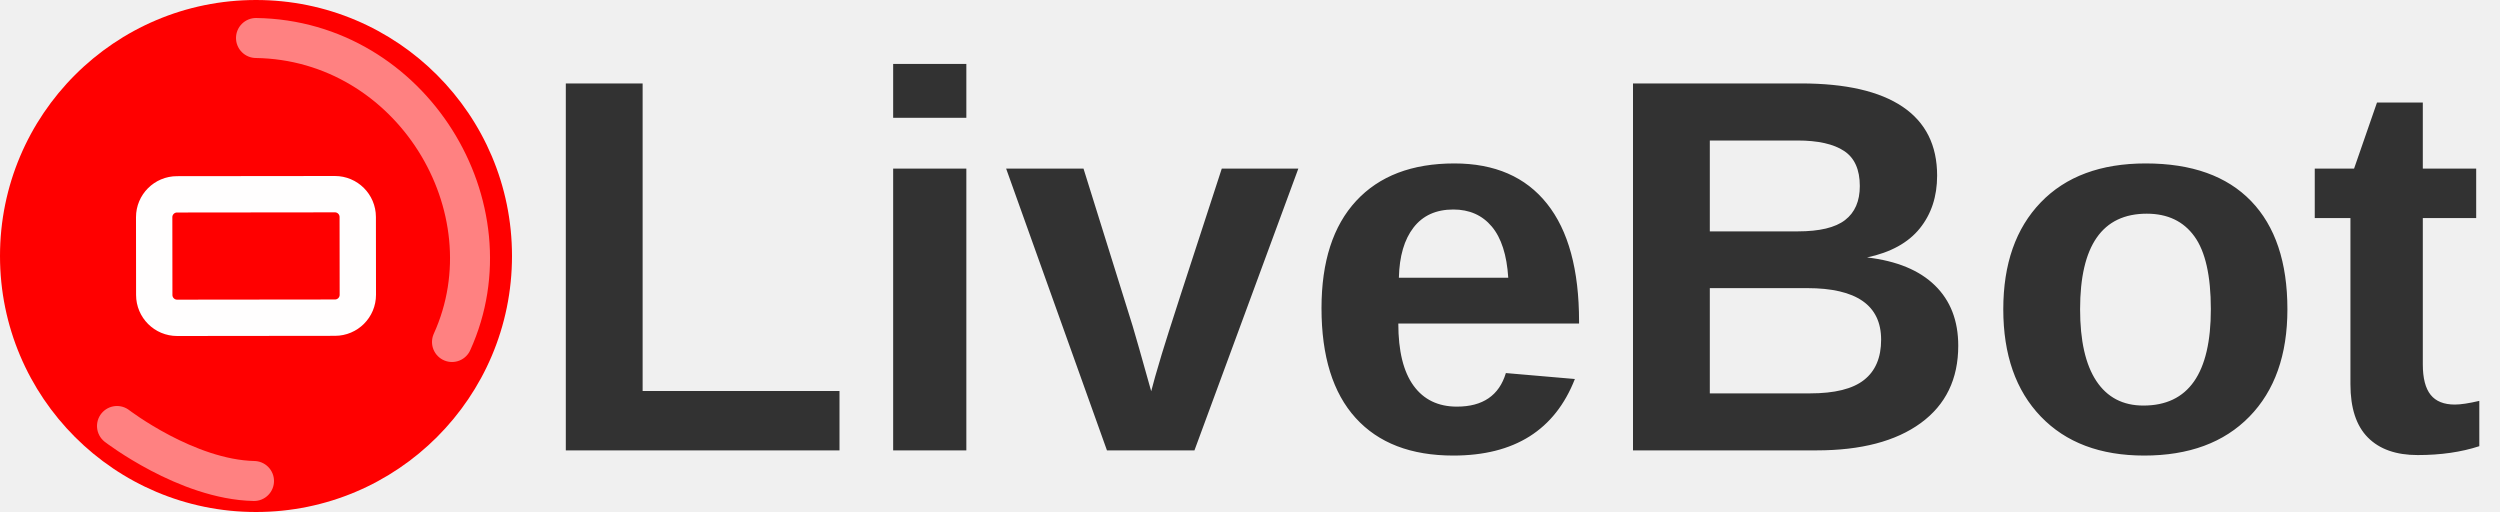
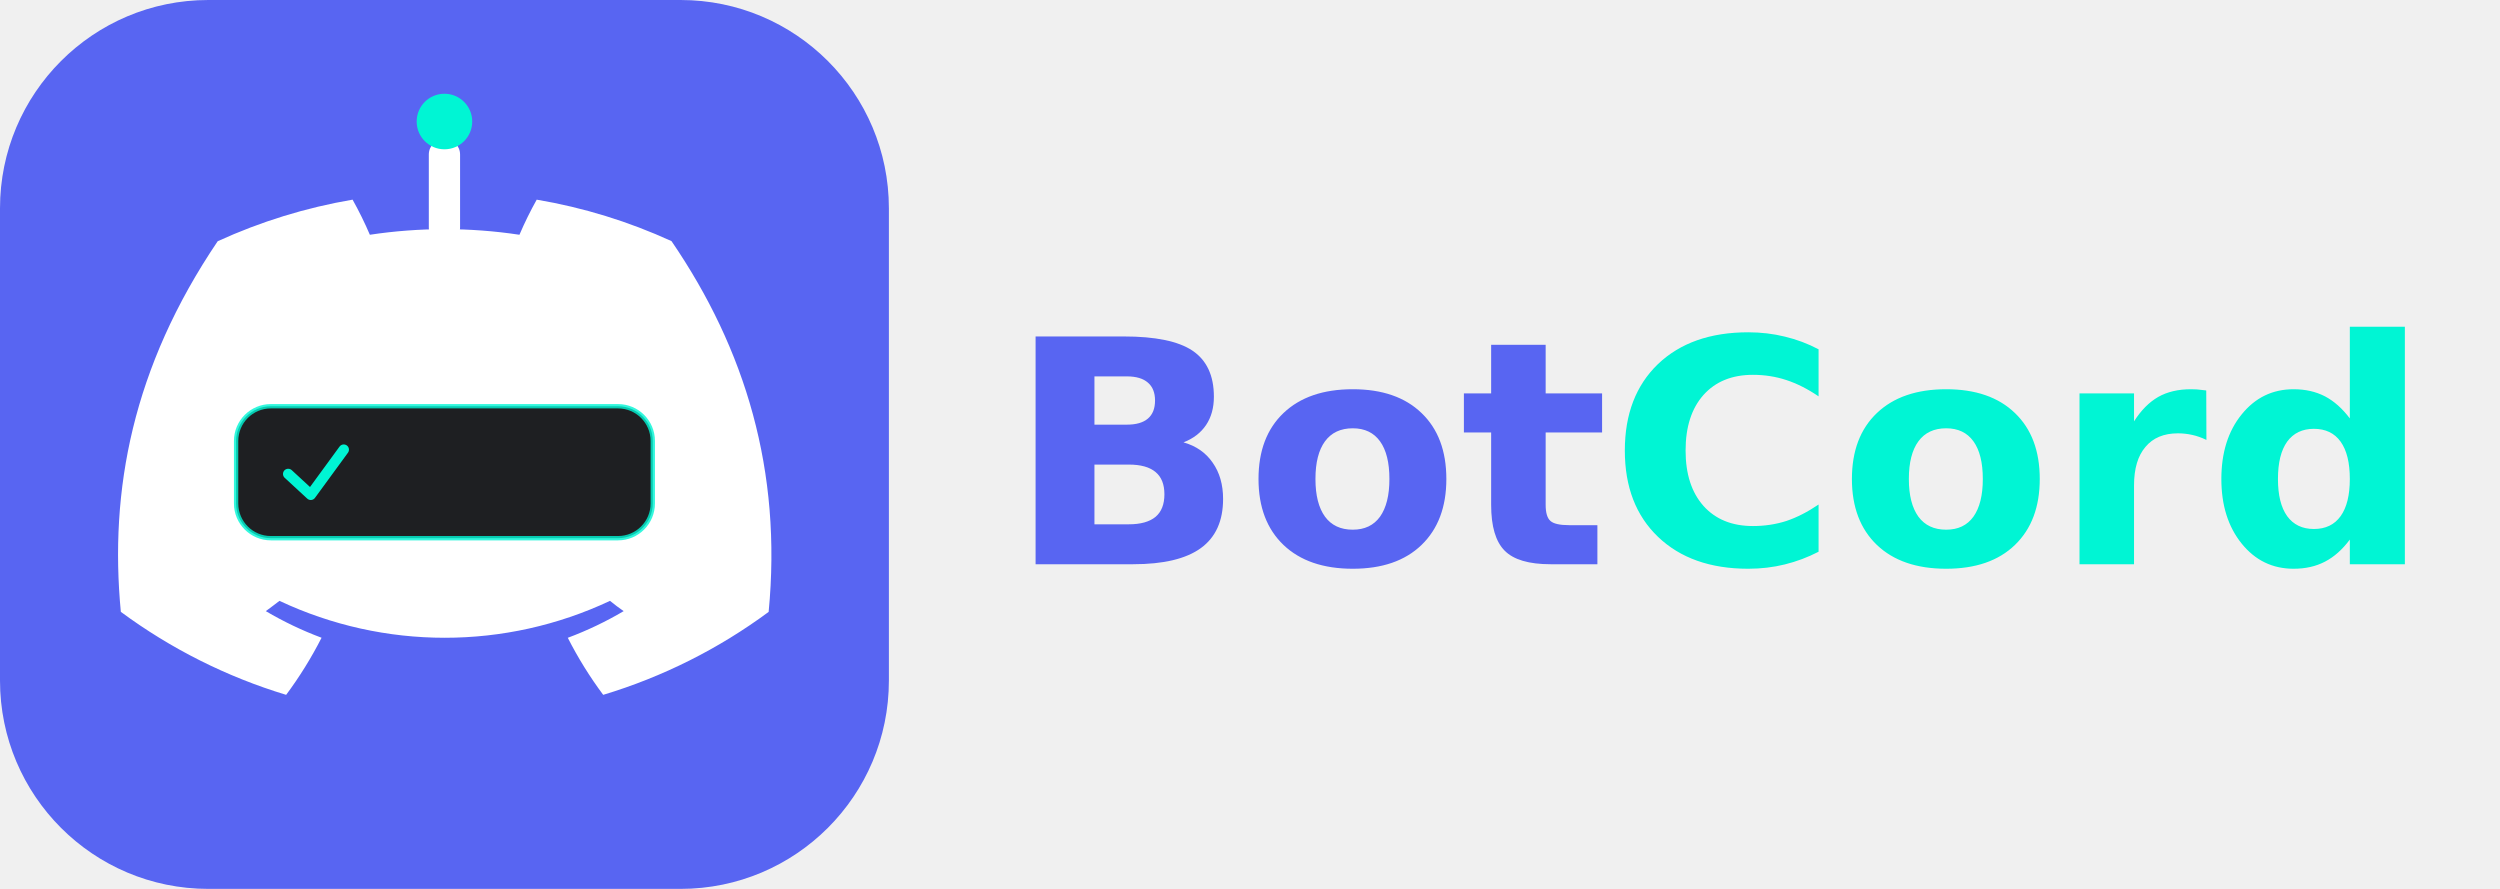
- <svg xmlns="http://www.w3.org/2000/svg" width="625" height="128" viewBox="0 0 625 128" version="1.1" id="SVGRoot">
-   <defs id="defs1389" />
-   <g id="layer1">
-     <circle style="opacity:1;fill:#ff0000;fill-opacity:1;stroke:none;stroke-width:418.256;stroke-linejoin:round;stroke-miterlimit:4;stroke-dasharray:none;stroke-opacity:1" id="path1945" cx="64" cy="64" r="64" />
-     <path style="fill:#ff0000;fill-opacity:0.202;stroke:#ffffff;stroke-width:10;stroke-linecap:round;stroke-linejoin:miter;stroke-miterlimit:4;stroke-dasharray:none;stroke-opacity:0.507" d="m 64,9.5 c 38.852,0.577 64.295,42.326 49,76" id="path1957" />
-     <path style="fill:none;stroke:#ffffff;stroke-width:10;stroke-linecap:round;stroke-linejoin:miter;stroke-miterlimit:4;stroke-dasharray:none;stroke-opacity:0.506" d="m 29.25,106.5 c 0,0 17.415,13.385 34.25,13.75" id="path1959" />
-     <rect style="opacity:1;fill:#ff0000;fill-opacity:0.202;stroke:#ffffff;stroke-width:9.086;stroke-linecap:round;stroke-linejoin:round;stroke-miterlimit:4;stroke-dasharray:none;stroke-opacity:0.995" id="rect1963" width="50.894" height="30.872" x="38.485" y="48.633" ry="5.713" transform="matrix(0.9999994,-0.00108058,0.00106768,0.9999994,0,0)" />
-     <text xml:space="preserve" style="font-style:normal;font-variant:normal;font-weight:bold;font-stretch:normal;font-size:133.333px;line-height:1.25;font-family:Arial;-inkscape-font-specification:'Arial Bold';font-variant-ligatures:normal;font-variant-caps:normal;font-variant-numeric:normal;font-feature-settings:normal;text-align:start;letter-spacing:0px;word-spacing:0px;writing-mode:lr-tb;text-anchor:start;fill:#323232;fill-opacity:1;stroke:none" x="132.532" y="112.594" id="text2013">
-       <tspan id="tspan2011" x="132.532" y="112.594" style="font-style:normal;font-variant:normal;font-weight:bold;font-stretch:normal;font-size:133.333px;line-height:4.25;font-family:Arial;-inkscape-font-specification:'Arial Bold';fill:#323232;fill-opacity:1">LiveBot</tspan>
-     </text>
+ <svg xmlns="http://www.w3.org/2000/svg" width="1440" height="512" viewBox="0 0 1440 512">
+   <g>
+     <path d="M120,0L392,0A120,120 0,0 1,512 120L512,392A120,120 0,0 1,392 512L120,512A120,120 0,0 1,0 392L0,120A120,120 0,0 1,120 0z" fill="#5865F2" />
+     <path d="M256,80L256,80A9,9 0,0 1,265 89L265,131A9,9 0,0 1,256 140L256,140A9,9 0,0 1,247 131L247,89A9,9 0,0 1,256 80z" fill="#FFFFFF" />
+     <path d="M256,70m-16,0a16,16 0,1 1,32 0a16,16 0,1 1,-32 0" fill="#00F5D4" />
+     <path d="M386.79,138.89A311.24,311.24 135,0 0,309.15 115a213.3,213.3 0,0 0,-9.95 20.22A289.13,289.13 45,0 0,213.04 135.22,214.22 214.22,0 0,0 203.09,115 313.43,313.43 45,0 0,125.39 138.95C76.26,211.64 62.94,282.54 69.6,352.42l0,0A312.96,312.96 0,0 0,164.82 400.23,229.99 229.99,45 0,0 185.22,367.34a202.52,202.52 135,0 1,-32.12 -15.33c2.69,-1.95 5.33,-3.97 7.87,-5.92a223.69,223.69 135,0 0,190.39 0c2.58,2.1 5.21,4.11 7.87,5.92a203.29,203.29 45,0 1,-32.18 15.36,227.92 227.92,0 0,0 20.39,32.86A311.54,311.54 0,0 0,442.74 352.45l0,0C450.55,271.41 429.39,201.17 386.79,138.89Z" fill="#FFFFFF" />
+     <path d="M156,234L356,234A20,20 0,0 1,376 254L376,290A20,20 0,0 1,356 310L156,310A20,20 0,0 1,136 290L136,254A20,20 0,0 1,156 234z" fill="#1E1F22" />
+     <path d="M156,234L356,234A20,20 0,0 1,376 254L376,290A20,20 0,0 1,356 310L156,310A20,20 0,0 1,136 290L136,254A20,20 0,0 1,156 234z" fill="none" stroke="#00F5D4" stroke-width="2.5" stroke-opacity="0.8" />
+     <path d="M166,273L179,285L198,259" fill="none" stroke="#00F5D4" stroke-width="6.0" stroke-linecap="round" stroke-linejoin="round" />
+     <path d="M649.1,244.6Q657.1,244.6 661.2,241.1Q665.3,237.6 665.3,230.7Q665.3,223.9 661.2,220.4Q657.1,216.8 649.1,216.8L630.4,216.8L630.4,244.6L649.1,244.6ZM650.2,302.0Q660.4,302.0 665.6,297.7Q670.7,293.4 670.7,284.7Q670.7,276.1 665.6,271.9Q660.5,267.6 650.2,267.6L630.4,267.6L630.4,302.0L650.2,302.0ZM681.7,254.8Q692.6,257.9 698.5,266.5Q704.5,275.0 704.5,287.4Q704.5,306.4 691.7,315.7Q678.9,325.0 652.7,325.0L596.5,325.0L596.5,193.8L647.3,193.8Q674.7,193.8 686.9,202.0Q699.2,210.3 699.2,228.5Q699.2,238.1 694.7,244.8Q690.2,251.5 681.7,254.8ZM779.2,246.7Q768.7,246.7 763.2,254.2Q757.7,261.7 757.7,275.9Q757.7,290.0 763.2,297.6Q768.7,305.1 779.2,305.1Q789.5,305.1 794.9,297.6Q800.3,290.0 800.3,275.9Q800.3,261.7 794.9,254.2Q789.5,246.7 779.2,246.7ZM779.2,224.2Q804.6,224.2 818.8,237.9Q833.1,251.6 833.1,275.9Q833.1,300.1 818.8,313.9Q804.6,327.6 779.2,327.6Q753.7,327.6 739.3,313.9Q724.9,300.1 724.9,275.9Q724.9,251.6 739.3,237.9Q753.7,224.2 779.2,224.2ZM890.3,198.6L890.3,226.6L922.8,226.6L922.8,249.1L890.3,249.1L890.3,290.8Q890.3,297.7 893.1,300.1Q895.8,302.5 903.9,302.5L920.1,302.5L920.1,325.0L893.1,325.0Q874.4,325.0 866.7,317.2Q858.9,309.4 858.9,290.8L858.9,249.1L843.2,249.1L843.2,226.6L858.9,226.6L858.9,198.6L890.3,198.6Z" fill="#5865F2" />
+     <path d="M1047.5,317.8Q1038.2,322.6 1028.1,325.1Q1018.0,327.6 1007.0,327.6Q974.2,327.6 955.0,309.2Q935.9,290.9 935.9,259.5Q935.9,228.1 955.0,209.7Q974.2,191.4 1007.0,191.4Q1018.0,191.4 1028.1,193.9Q1038.2,196.3 1047.5,201.2L1047.5,228.3Q1038.1,221.9 1028.9,218.9Q1019.8,215.9 1009.7,215.9Q991.6,215.9 981.2,227.5Q970.9,239.1 970.9,259.5Q970.9,279.8 981.2,291.4Q991.6,303.0 1009.7,303.0Q1019.8,303.0 1028.9,300.1Q1038.1,297.0 1047.5,290.6L1047.5,317.8ZM1121.0,246.7Q1110.5,246.7 1105.0,254.2Q1099.5,261.7 1099.5,275.9Q1099.5,290.0 1105.0,297.6Q1110.5,305.1 1121.0,305.1Q1131.3,305.1 1136.7,297.6Q1142.1,290.0 1142.1,275.9Q1142.1,261.7 1136.7,254.2Q1131.3,246.7 1121.0,246.7ZM1121.0,224.2Q1146.4,224.2 1160.6,237.9Q1174.9,251.6 1174.9,275.9Q1174.9,300.1 1160.6,313.9Q1146.4,327.6 1121.0,327.6Q1095.5,327.6 1081.1,313.9Q1066.7,300.1 1066.7,275.9Q1066.7,251.6 1081.1,237.9Q1095.5,224.2 1121.0,224.2ZM1270.9,253.4Q1266.8,251.4 1262.7,250.5Q1258.6,249.6 1254.5,249.6Q1242.3,249.6 1235.8,257.4Q1229.2,265.1 1229.2,279.6L1229.2,325.0L1197.8,325.0L1197.8,226.6L1229.2,226.6L1229.2,242.7Q1235.3,233.1 1243.2,228.6Q1251.0,224.2 1262.0,224.2Q1263.6,224.2 1265.4,224.3Q1267.3,224.5 1270.8,224.9L1270.9,253.4ZM1353.5,241.0L1353.5,188.2L1385.2,188.2L1385.2,325.0L1353.5,325.0L1353.5,310.8Q1347.0,319.5 1339.2,323.5Q1331.4,327.6 1321.1,327.6Q1302.9,327.6 1291.2,313.1Q1279.5,298.6 1279.5,275.9Q1279.5,253.1 1291.2,238.7Q1302.9,224.2 1321.1,224.2Q1331.3,224.2 1339.2,228.3Q1347.0,232.4 1353.5,241.0ZM1332.8,304.7Q1342.9,304.7 1348.2,297.3Q1353.5,289.9 1353.5,275.9Q1353.5,261.8 1348.2,254.4Q1342.9,247.0 1332.8,247.0Q1322.8,247.0 1317.4,254.4Q1312.1,261.8 1312.1,275.9Q1312.1,289.9 1317.4,297.3Q1322.8,304.7 1332.8,304.7Z" fill="#00F5D4" />
  </g>
</svg>
